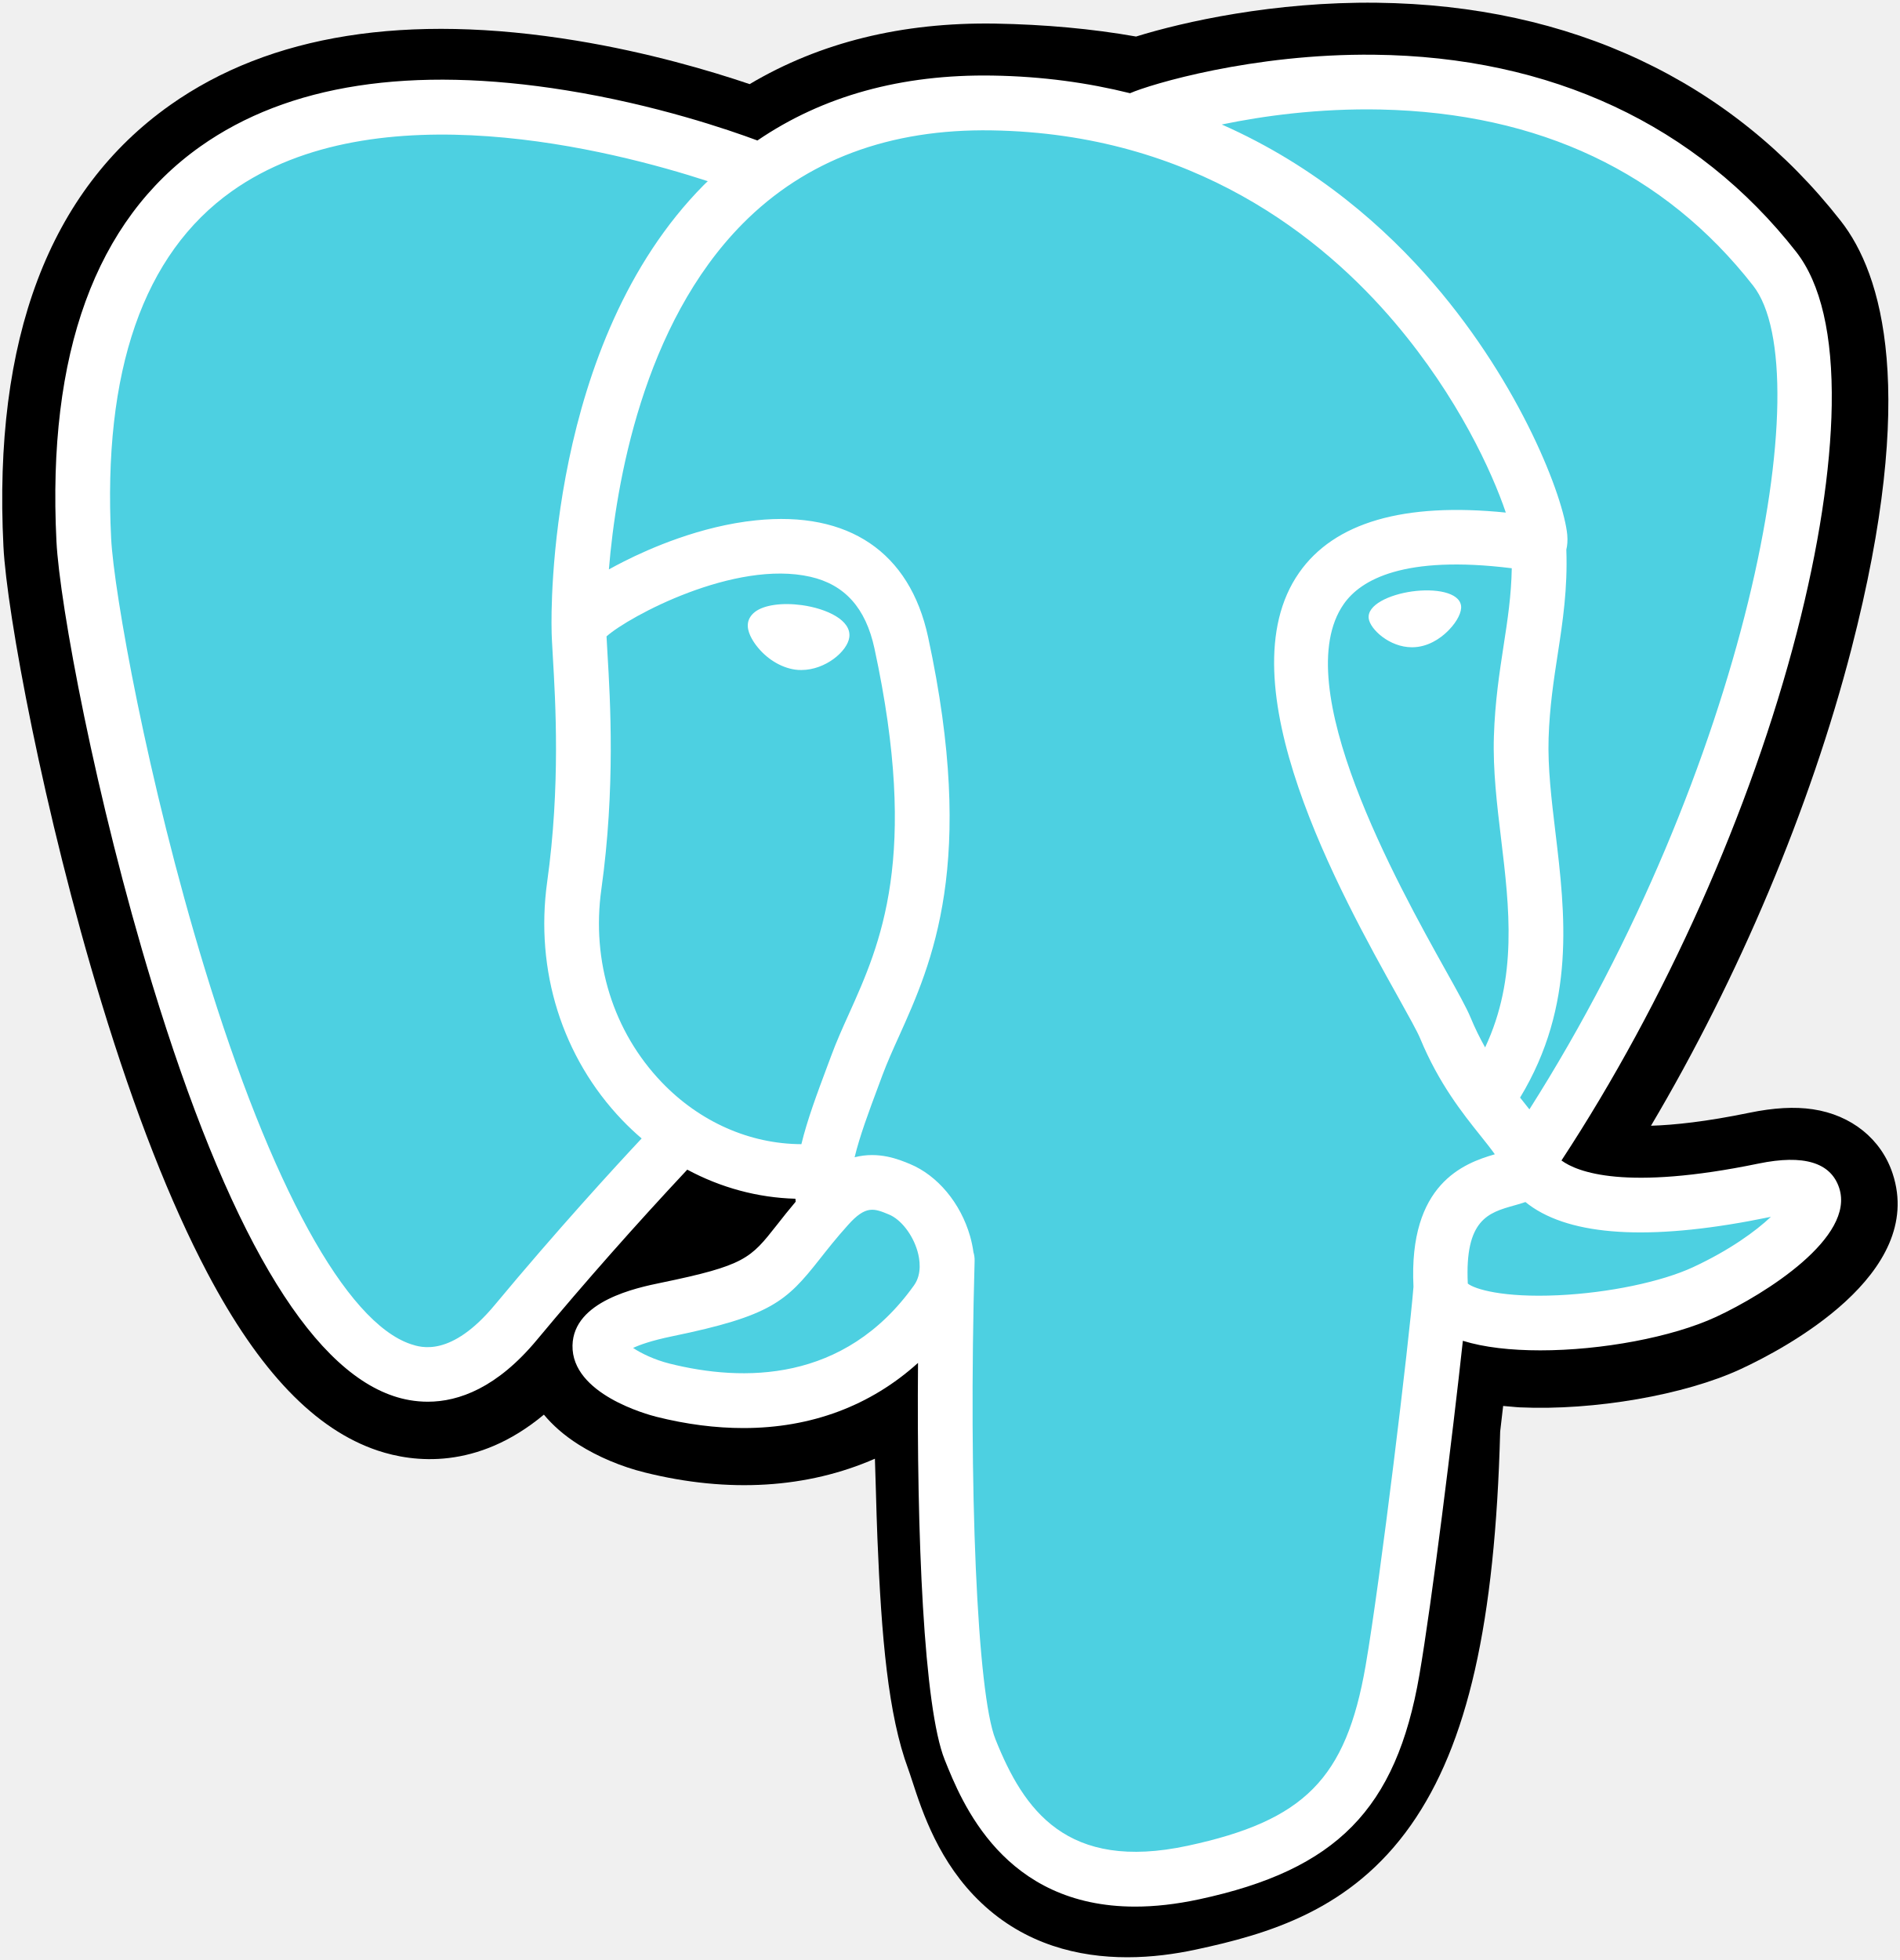
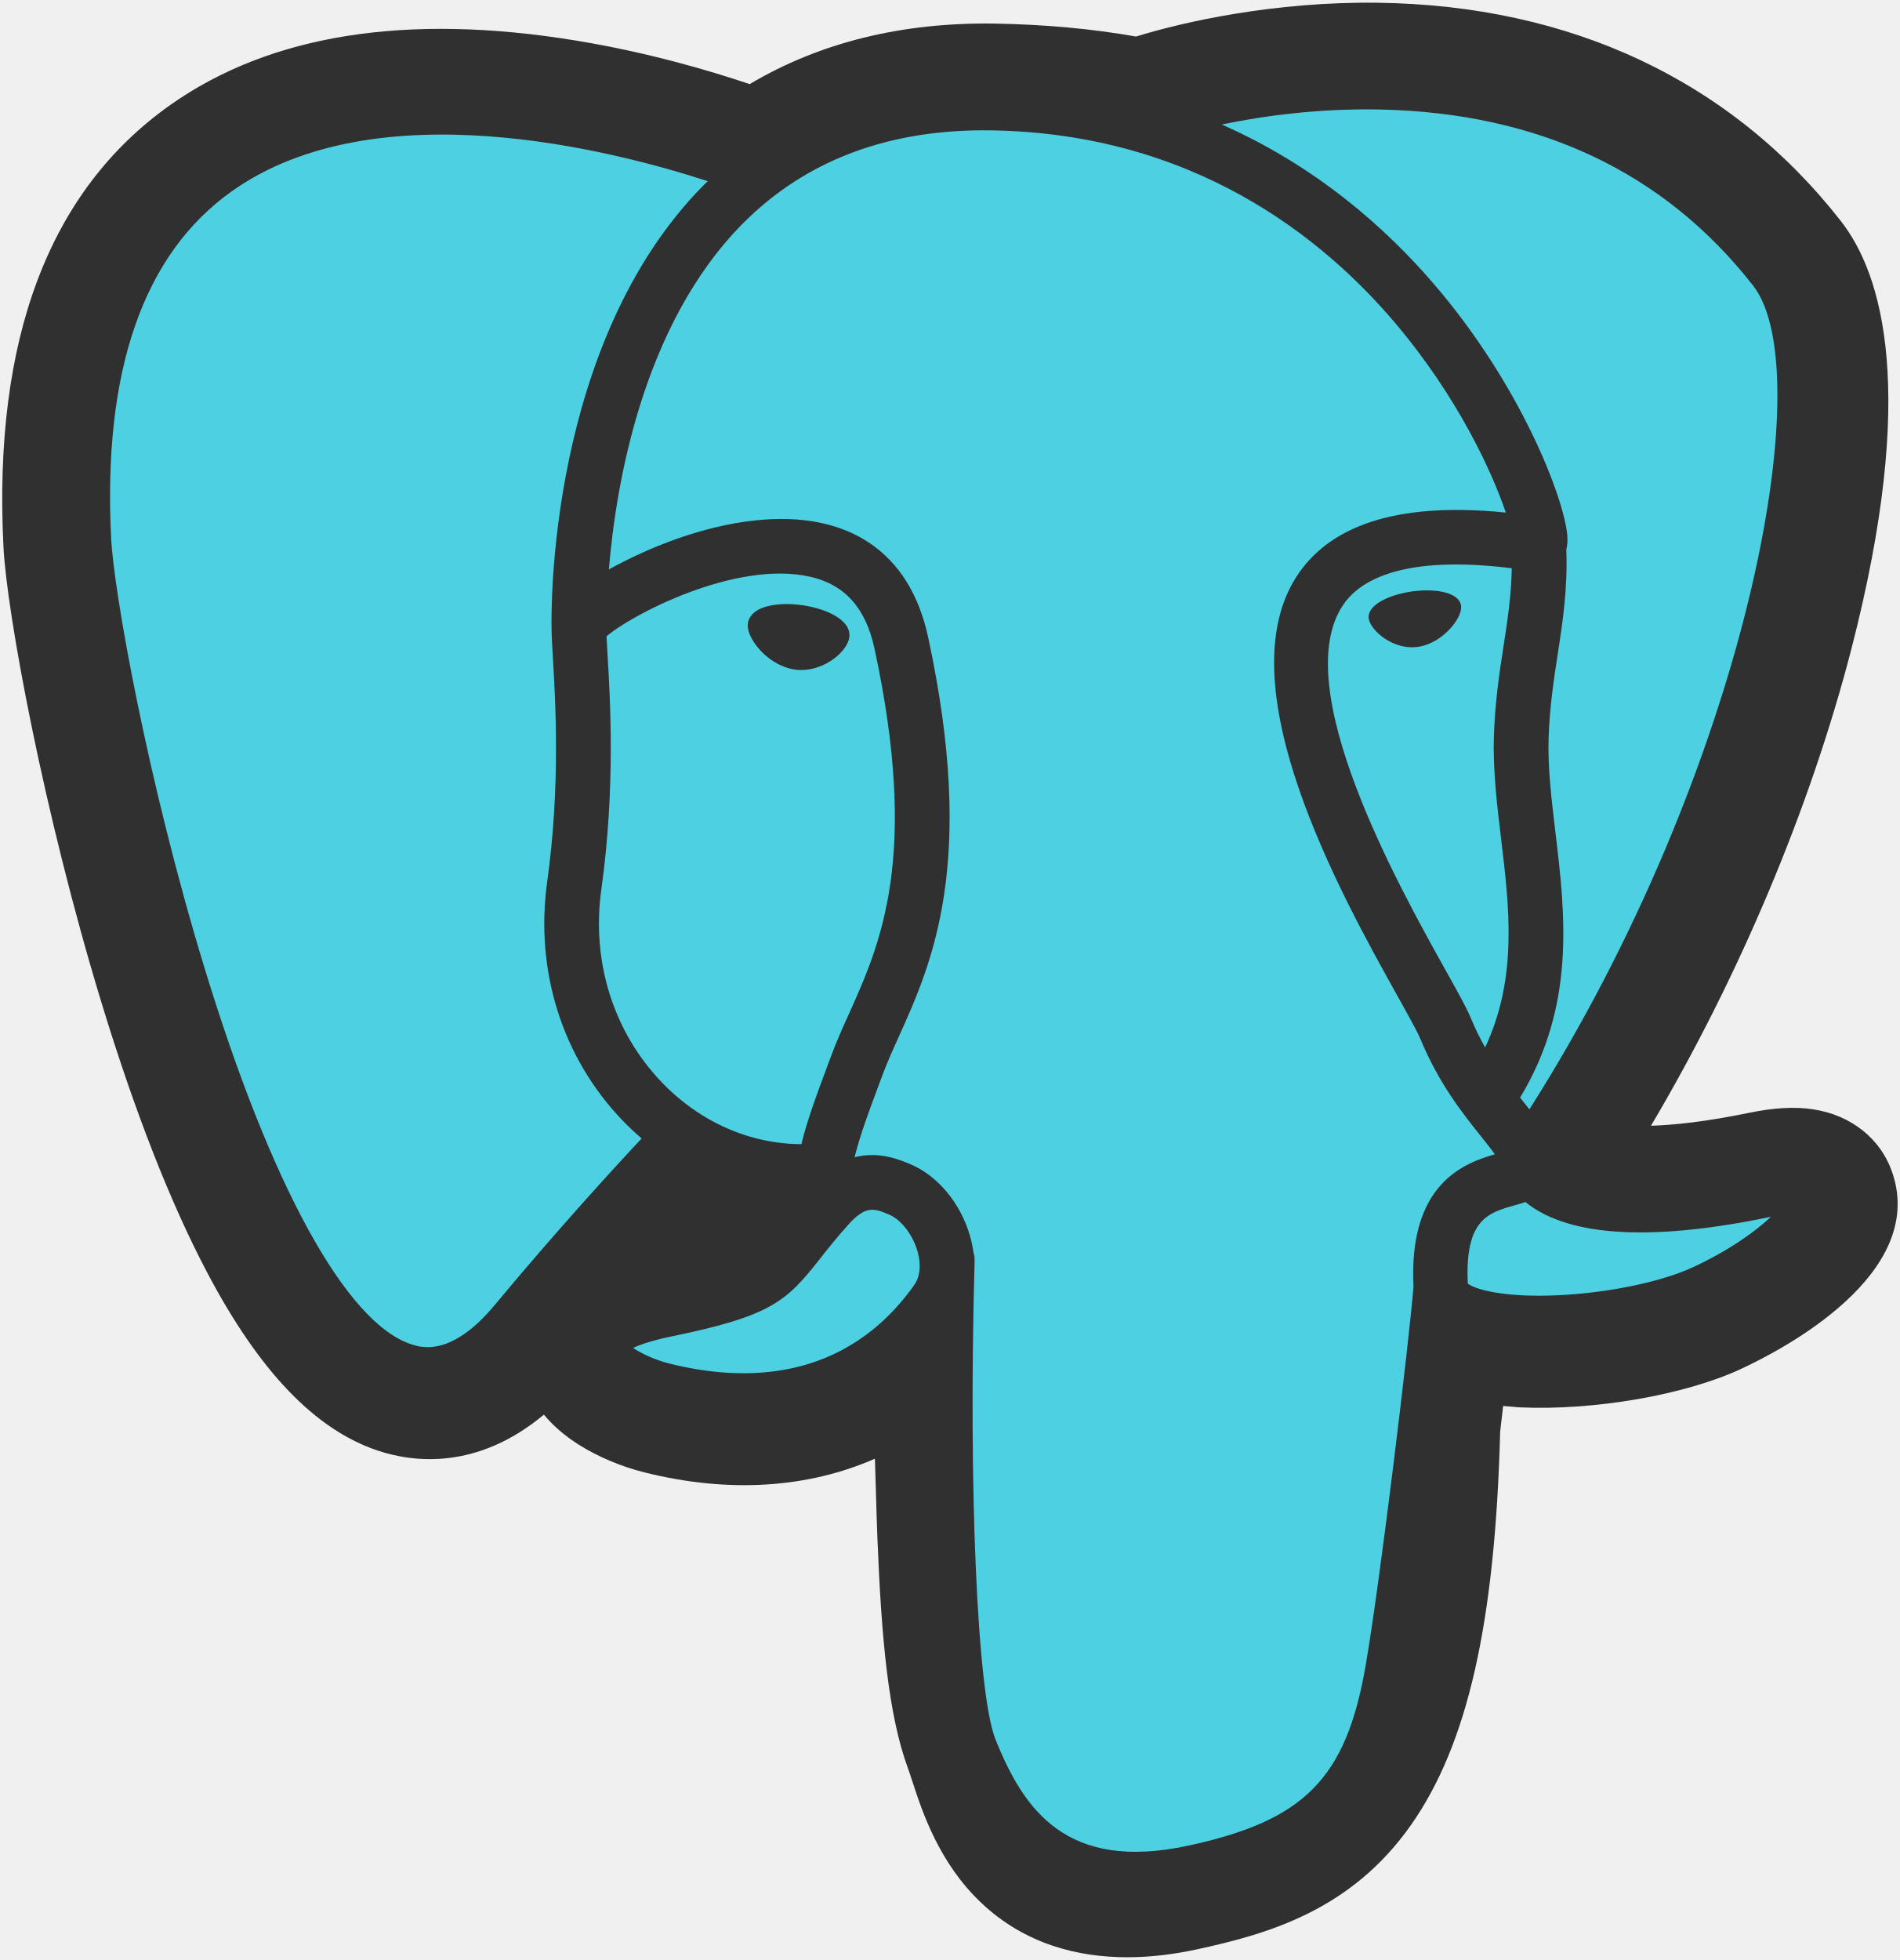
<svg xmlns="http://www.w3.org/2000/svg" version="1.1" id="Capa_1" x="0px" y="0px" viewBox="0 0 2424 2500" style="enable-background:new 0 0 2424 2500;" xml:space="preserve">
  <style type="text/css">
- 	.st0{fill:#4DD0E1;}
- 	.st1{fill:#FFFFFF;}
+ 	.st0{fill:#303030;}
+ 	.st1{fill:#4DD0E1;}
</style>
-   <path d="M2414.6,1496.9c-14.5-44-52.6-74.7-101.8-82c-23.2-3.5-49.8-2-81.3,4.5c-54.8,11.3-95.5,15.6-125.2,16.5  c112.1-189.2,203.2-405,255.7-608.2c84.8-328.5,39.5-478.1-13.5-545.8C2208.3,102.7,2003.7,6.5,1756.9,3.5  c-131.6-1.6-247.2,24.4-307.5,43.1c-56.1-9.9-116.5-15.4-179.8-16.5c-118.7-1.9-223.6,24-313.2,77.2  c-49.6-16.8-129.2-40.4-221.2-55.5C518.9,16.3,344.6,43.9,217.1,134C62.7,243.1-8.9,432.6,4.4,697.2c4.2,84,51.2,339.7,125.2,582.1  c42.5,139.4,87.9,255.1,134.8,344c66.5,126.1,137.7,200.3,217.7,227c44.8,14.9,126.2,25.4,211.8-45.9c10.9,13.1,25.3,26.2,44.5,38.3  c24.4,15.4,54.2,28,84,35.4c107.4,26.8,208,20.1,293.8-17.5c0.5,15.3,0.9,29.8,1.3,42.4c0.6,20.4,1.1,40.5,1.9,59.2  c5.1,126.6,13.7,225.1,39.2,294c1.4,3.8,3.3,9.6,5.3,15.7c12.7,39,34,104.3,88.2,155.4c56.1,53,124,69.2,186.1,69.2  c31.2,0,60.9-4.1,87-9.7c93-19.9,198.6-50.3,275-159.1c72.2-102.8,107.3-257.7,113.7-501.7c0.8-6.9,1.6-13.5,2.3-19.8l1.5-12.9  l17,1.5l4.4,0.3c94.7,4.3,210.5-15.8,281.6-48.8C2276.9,1720.3,2457,1625.2,2414.6,1496.9" />
-   <path class="st0" d="M2252.7,1521.8c-281.6,58.1-301-37.3-301-37.3c297.3-441.2,421.6-1001.2,314.4-1138.2  c-292.6-373.9-799.2-197.1-807.6-192.5l-2.7,0.5c-55.6-11.6-117.9-18.4-187.9-19.6c-127.4-2.1-224.1,33.4-297.4,89  c0,0-903.6-372.3-861.6,468.2c8.9,178.8,256.3,1352.8,551.3,998.2c107.8-129.7,212-239.3,212-239.3c51.7,34.4,113.7,51.9,178.6,45.6  l5-4.3c-1.6,16.1-0.9,31.8,2,50.5c-76,84.9-53.7,99.8-205.6,131.1c-153.7,31.7-63.4,88.1-4.5,102.8  c71.5,17.9,236.8,43.2,348.6-113.2l-4.5,17.8c29.8,23.9,50.7,155.1,47.2,274.1c-3.5,119-5.8,200.7,17.6,264.5  c23.5,63.8,46.9,207.4,246.6,164.6c166.9-35.8,253.3-128.4,265.4-283c8.5-109.9,27.9-93.6,29.1-191.9l15.5-46.5  c17.9-149,2.8-197,105.6-174.7l25,2.2c75.7,3.4,174.7-12.2,232.8-39.2C2301.8,1593.3,2376.1,1496.4,2252.7,1521.8L2252.7,1521.8" />
-   <path class="st1" d="M1023.3,771.9c-25.4-3.5-48.4-0.3-60,8.5c-6.5,5-8.6,10.7-9.1,14.6c-1.5,10.5,5.9,22,10.4,28  c12.7,16.9,31.4,28.5,49.8,31.1c2.7,0.4,5.3,0.5,8,0.5c30.7,0,58.7-23.9,61.1-41.6C1086.6,791,1054.5,776.3,1023.3,771.9   M1864,772.6c-2.4-17.3-33.3-22.3-62.6-18.2c-29.2,4.1-57.6,17.3-55.2,34.6c1.9,13.5,26.3,36.6,55.2,36.6c2.4,0,4.9-0.2,7.4-0.5  c19.3-2.7,33.4-14.9,40.1-22C1859.2,792.4,1865.1,780.4,1864,772.6" />
-   <path class="st1" d="M2346.4,1515.2c-10.7-32.5-45.3-42.9-102.7-31.1c-170.5,35.2-231.5,10.8-251.6-3.9  c132.5-201.9,241.5-445.9,300.3-673.6c27.9-107.8,43.2-208,44.5-289.6c1.4-89.6-13.9-155.4-45.3-195.7  C2164.7,159.2,1978.4,72.2,1753,69.8c-155-1.7-285.9,37.9-311.3,49.1c-53.5-13.3-111.7-21.5-175.2-22.5  c-116.4-1.9-216.9,26-300.2,82.8c-36.2-13.5-129.6-45.6-244-64c-197.6-31.8-354.7-7.7-466.8,71.7C121.8,281.6,60.1,451,72,690.2  c4,80.5,49.9,328.1,122.3,565.3c95.3,312.1,198.8,488.8,307.8,525.2c12.8,4.3,27.5,7.2,43.7,7.2c39.7,0,88.5-17.9,139.2-78.9  c61.8-74.2,125.8-146.6,191.8-217.1c42.8,23,89.9,35.8,138,37.1c0.1,1.3,0.2,2.5,0.3,3.8c-8.3,9.9-16.4,19.9-24.3,30.1  c-33.3,42.3-40.3,51.2-147.6,73.3c-30.5,6.3-111.6,23-112.8,79.9c-1.3,62.1,95.9,88.2,106.9,91c38.6,9.7,75.7,14.4,111.2,14.4  c86.2,0,162-28.3,222.7-83.1c-1.9,221.4,7.4,439.6,34,506.1c21.8,54.4,75,187.4,243,187.4c24.7,0,51.8-2.9,81.6-9.3  c175.4-37.6,251.5-115.1,281-286c15.8-91.3,42.8-309.4,55.5-426.4c26.9,8.4,61.4,12.2,98.8,12.2c77.9,0,167.9-16.6,224.3-42.7  C2252.8,1650.2,2367.1,1578,2346.4,1515.2L2346.4,1515.2z M1928.7,724.8c-0.6,34.5-5.3,65.9-10.4,98.6c-5.4,35.2-11,71.6-12.4,115.8  c-1.4,43,4,87.7,9.2,130.9c10.5,87.3,21.3,177.2-20.4,265.9c-6.9-12.3-13.1-24.9-18.5-38c-5.2-12.6-16.4-32.7-32-60.6  c-60.6-108.7-202.5-363.1-129.8-467C1736,739.5,1790.9,707.7,1928.7,724.8L1928.7,724.8z M1761.7,139.7  c202,4.5,361.8,80,474.9,224.6c86.8,110.9-8.8,615.4-285.4,1050.7c-2.8-3.5-5.6-7.1-8.4-10.6l-3.5-4.4  c71.5-118,57.5-234.8,45.1-338.4c-5.1-42.5-9.9-82.6-8.7-120.3c1.3-40,6.6-74.2,11.7-107.4c6.3-40.8,12.7-83.1,10.9-132.9  c1.3-5.2,1.8-11.4,1.2-18.7c-4.5-47.8-59-190.7-170.2-320.1c-60.8-70.8-149.5-150-270.6-203.4C1610.7,148,1681.9,138,1761.7,139.7  L1761.7,139.7z M631.3,1664.4c-55.9,67.2-94.4,54.3-107.1,50.1c-82.7-27.6-178.6-202.3-263.1-479.3  c-73.2-239.7-115.9-480.8-119.3-548.4C131,472.9,182.9,324,295.8,243.9c183.7-130.3,485.8-52.3,607.2-12.8c-1.7,1.7-3.6,3.3-5.3,5.1  C698.5,437.4,703.2,781,703.7,802.1c0,8.1,0.7,19.6,1.6,35.4c3.4,57.8,9.8,165.4-7.2,287.2c-15.8,113.2,19.1,224,95.7,304  c7.9,8.2,16.1,16,24.8,23.4C784.4,1488.6,710.3,1569.4,631.3,1664.4L631.3,1664.4z M844.2,1380.4c-61.8-64.5-89.9-154.2-77-246.1  c18-128.7,11.4-240.8,7.8-301c-0.5-8.4-0.9-15.8-1.2-21.6c29.1-25.8,163.9-98,260.1-76c43.9,10,70.6,39.9,81.7,91.3  c57.5,266.1,7.6,377-32.5,466.1c-8.3,18.4-16.1,35.7-22.7,53.7l-5.2,13.9c-13.1,35.1-25.3,67.7-32.8,98.7  C956.7,1459.2,892.8,1431.1,844.2,1380.4L844.2,1380.4z M854.3,1739.3c-19.2-4.8-36.4-13.1-46.6-20c8.5-4,23.5-9.4,49.6-14.8  c126.3-26,145.8-44.3,188.4-98.4c9.8-12.4,20.8-26.5,36.2-43.6l0,0c22.8-25.6,33.3-21.2,52.2-13.4c15.3,6.3,30.3,25.6,36.4,46.8  c2.9,10,6.1,29-4.5,43.7C1077,1764.2,947.4,1762.6,854.3,1739.3z M1515.2,2354.3c-154.5,33.1-209.2-45.7-245.2-135.8  c-23.3-58.2-34.7-320.5-26.6-610.2c0.1-3.9-0.4-7.6-1.5-11.1c-0.9-6.9-2.4-13.8-4.3-20.5c-12.1-42.2-41.5-77.4-76.7-92  c-14-5.8-39.7-16.5-70.6-8.6c6.6-27.2,18-57.8,30.4-91l5.2-14c5.9-15.7,13.2-32.1,21-49.3c42-93.2,99.5-221,37.1-509.5  c-23.4-108.1-101.4-160.9-219.7-148.6c-70.9,7.3-135.8,36-168.2,52.4c-7,3.5-13.3,6.9-19.3,10.2c9-108.9,43.2-312.4,170.8-441.1  c80.4-81.1,187.4-121.1,317.8-118.9c257,4.2,421.8,136.1,514.8,246c80.1,94.7,123.5,190.1,140.9,241.5  c-130.2-13.2-218.8,12.5-263.7,76.7c-97.7,139.6,53.4,410.7,126.1,540.9c13.3,23.9,24.8,44.5,28.4,53.3  c23.7,57.3,54.3,95.6,76.6,123.5c6.9,8.6,13.5,16.9,18.6,24.1c-39.4,11.4-110.3,37.6-103.8,169c-5.2,65.9-42.2,374.5-61.1,483.5  C1717.2,2268.7,1664.2,2322.3,1515.2,2354.3L1515.2,2354.3z M2160,1616.3c-40.3,18.7-107.8,32.8-172,35.8  c-70.8,3.3-106.9-7.9-115.4-14.9c-4-81.8,26.5-90.4,58.7-99.5c5.1-1.4,10-2.8,14.8-4.5c3,2.4,6.2,4.8,9.8,7.2  c56.9,37.6,158.5,41.6,301.8,12l1.6-0.3C2240,1570.3,2206.9,1594.5,2160,1616.3L2160,1616.3z" />
+   <path class="st0" d="M2414.6,1496.9c-14.5-44-52.6-74.7-101.8-82c-23.2-3.5-49.8-2-81.3,4.5c-54.8,11.3-95.5,15.6-125.2,16.5  c112.1-189.2,203.2-405,255.7-608.2c84.8-328.5,39.5-478.1-13.5-545.8C2208.3,102.7,2003.7,6.5,1756.9,3.5  c-131.6-1.6-247.2,24.4-307.5,43.1c-56.1-9.9-116.5-15.4-179.8-16.5c-118.7-1.9-223.6,24-313.2,77.2  c-49.6-16.8-129.2-40.4-221.2-55.5C518.9,16.3,344.6,43.9,217.1,134C62.7,243.1-8.9,432.6,4.4,697.2c4.2,84,51.2,339.7,125.2,582.1  c42.5,139.4,87.9,255.1,134.8,344c66.5,126.1,137.7,200.3,217.7,227c44.8,14.9,126.2,25.4,211.8-45.9c10.9,13.1,25.3,26.2,44.5,38.3  c24.4,15.4,54.2,28,84,35.4c107.4,26.8,208,20.1,293.8-17.5c0.5,15.3,0.9,29.8,1.3,42.4c0.6,20.4,1.1,40.5,1.9,59.2  c5.1,126.6,13.7,225.1,39.2,294c1.4,3.8,3.3,9.6,5.3,15.7c12.7,39,34,104.3,88.2,155.4c56.1,53,124,69.2,186.1,69.2  c31.2,0,60.9-4.1,87-9.7c93-19.9,198.6-50.3,275-159.1c72.2-102.8,107.3-257.7,113.7-501.7c0.8-6.9,1.6-13.5,2.3-19.8l1.5-12.9  l17,1.5l4.4,0.3c94.7,4.3,210.5-15.8,281.6-48.8C2276.9,1720.3,2457,1625.2,2414.6,1496.9" />
+   <path class="st1" d="M2252.7,1521.8c-281.6,58.1-301-37.3-301-37.3c297.3-441.2,421.6-1001.2,314.4-1138.2  c-292.6-373.9-799.2-197.1-807.6-192.5l-2.7,0.5c-55.6-11.6-117.9-18.4-187.9-19.6c-127.4-2.1-224.1,33.4-297.4,89  c0,0-903.6-372.3-861.6,468.2c8.9,178.8,256.3,1352.8,551.3,998.2c107.8-129.7,212-239.3,212-239.3c51.7,34.4,113.7,51.9,178.6,45.6  l5-4.3c-1.6,16.1-0.9,31.8,2,50.5c-76,84.9-53.7,99.8-205.6,131.1c-153.7,31.7-63.4,88.1-4.5,102.8  c71.5,17.9,236.8,43.2,348.6-113.2l-4.5,17.8c29.8,23.9,50.7,155.1,47.2,274.1c-3.5,119-5.8,200.7,17.6,264.5  c23.5,63.8,46.9,207.4,246.6,164.6c166.9-35.8,253.3-128.4,265.4-283c8.5-109.9,27.9-93.6,29.1-191.9l15.5-46.5  c17.9-149,2.8-197,105.6-174.7l25,2.2c75.7,3.4,174.7-12.2,232.8-39.2C2301.8,1593.3,2376.1,1496.4,2252.7,1521.8L2252.7,1521.8" />
+   <path class="st0" d="M1023.3,771.9c-25.4-3.5-48.4-0.3-60,8.5c-6.5,5-8.6,10.7-9.1,14.6c-1.5,10.5,5.9,22,10.4,28  c12.7,16.9,31.4,28.5,49.8,31.1c2.7,0.4,5.3,0.5,8,0.5c30.7,0,58.7-23.9,61.1-41.6C1086.6,791,1054.5,776.3,1023.3,771.9   M1864,772.6c-2.4-17.3-33.3-22.3-62.6-18.2c-29.2,4.1-57.6,17.3-55.2,34.6c1.9,13.5,26.3,36.6,55.2,36.6c2.4,0,4.9-0.2,7.4-0.5  c19.3-2.7,33.4-14.9,40.1-22C1859.2,792.4,1865.1,780.4,1864,772.6" />
+   <path class="st0" d="M2346.4,1515.2c-10.7-32.5-45.3-42.9-102.7-31.1c-170.5,35.2-231.5,10.8-251.6-3.9  c132.5-201.9,241.5-445.9,300.3-673.6c27.9-107.8,43.2-208,44.5-289.6c1.4-89.6-13.9-155.4-45.3-195.7  C2164.7,159.2,1978.4,72.2,1753,69.8c-155-1.7-285.9,37.9-311.3,49.1c-53.5-13.3-111.7-21.5-175.2-22.5  c-116.4-1.9-216.9,26-300.2,82.8c-36.2-13.5-129.6-45.6-244-64c-197.6-31.8-354.7-7.7-466.8,71.7C121.8,281.6,60.1,451,72,690.2  c4,80.5,49.9,328.1,122.3,565.3c95.3,312.1,198.8,488.8,307.8,525.2c12.8,4.3,27.5,7.2,43.7,7.2c39.7,0,88.5-17.9,139.2-78.9  c61.8-74.2,125.8-146.6,191.8-217.1c42.8,23,89.9,35.8,138,37.1c0.1,1.3,0.2,2.5,0.3,3.8c-8.3,9.9-16.4,19.9-24.3,30.1  c-33.3,42.3-40.3,51.2-147.6,73.3c-30.5,6.3-111.6,23-112.8,79.9c-1.3,62.1,95.9,88.2,106.9,91c38.6,9.7,75.7,14.4,111.2,14.4  c86.2,0,162-28.3,222.7-83.1c-1.9,221.4,7.4,439.6,34,506.1c21.8,54.4,75,187.4,243,187.4c24.7,0,51.8-2.9,81.6-9.3  c175.4-37.6,251.5-115.1,281-286c15.8-91.3,42.8-309.4,55.5-426.4c26.9,8.4,61.4,12.2,98.8,12.2c77.9,0,167.9-16.6,224.3-42.7  C2252.8,1650.2,2367.1,1578,2346.4,1515.2L2346.4,1515.2z M1928.7,724.8c-0.6,34.5-5.3,65.9-10.4,98.6c-5.4,35.2-11,71.6-12.4,115.8  c-1.4,43,4,87.7,9.2,130.9c10.5,87.3,21.3,177.2-20.4,265.9c-6.9-12.3-13.1-24.9-18.5-38c-5.2-12.6-16.4-32.7-32-60.6  c-60.6-108.7-202.5-363.1-129.8-467C1736,739.5,1790.9,707.7,1928.7,724.8L1928.7,724.8z M1761.7,139.7  c202,4.5,361.8,80,474.9,224.6c86.8,110.9-8.8,615.4-285.4,1050.7c-2.8-3.5-5.6-7.1-8.4-10.6l-3.5-4.4  c71.5-118,57.5-234.8,45.1-338.4c-5.1-42.5-9.9-82.6-8.7-120.3c1.3-40,6.6-74.2,11.7-107.4c6.3-40.8,12.7-83.1,10.9-132.9  c1.3-5.2,1.8-11.4,1.2-18.7c-4.5-47.8-59-190.7-170.2-320.1c-60.8-70.8-149.5-150-270.6-203.4C1610.7,148,1681.9,138,1761.7,139.7  L1761.7,139.7z M631.3,1664.4c-55.9,67.2-94.4,54.3-107.1,50.1c-82.7-27.6-178.6-202.3-263.1-479.3  c-73.2-239.7-115.9-480.8-119.3-548.4C131,472.9,182.9,324,295.8,243.9c183.7-130.3,485.8-52.3,607.2-12.8c-1.7,1.7-3.6,3.3-5.3,5.1  C698.5,437.4,703.2,781,703.7,802.1c0,8.1,0.7,19.6,1.6,35.4c3.4,57.8,9.8,165.4-7.2,287.2c-15.8,113.2,19.1,224,95.7,304  c7.9,8.2,16.1,16,24.8,23.4C784.4,1488.6,710.3,1569.4,631.3,1664.4L631.3,1664.4z M844.2,1380.4c-61.8-64.5-89.9-154.2-77-246.1  c18-128.7,11.4-240.8,7.8-301c-0.5-8.4-0.9-15.8-1.2-21.6c29.1-25.8,163.9-98,260.1-76c43.9,10,70.6,39.9,81.7,91.3  c57.5,266.1,7.6,377-32.5,466.1c-8.3,18.4-16.1,35.7-22.7,53.7l-5.2,13.9c-13.1,35.1-25.3,67.7-32.8,98.7  C956.7,1459.2,892.8,1431.1,844.2,1380.4L844.2,1380.4z M854.3,1739.3c-19.2-4.8-36.4-13.1-46.6-20c8.5-4,23.5-9.4,49.6-14.8  c126.3-26,145.8-44.3,188.4-98.4c9.8-12.4,20.8-26.5,36.2-43.6l0,0c22.8-25.6,33.3-21.2,52.2-13.4c15.3,6.3,30.3,25.6,36.4,46.8  c2.9,10,6.1,29-4.5,43.7C1077,1764.2,947.4,1762.6,854.3,1739.3z M1515.2,2354.3c-154.5,33.1-209.2-45.7-245.2-135.8  c-23.3-58.2-34.7-320.5-26.6-610.2c0.1-3.9-0.4-7.6-1.5-11.1c-0.9-6.9-2.4-13.8-4.3-20.5c-12.1-42.2-41.5-77.4-76.7-92  c-14-5.8-39.7-16.5-70.6-8.6c6.6-27.2,18-57.8,30.4-91l5.2-14c5.9-15.7,13.2-32.1,21-49.3c42-93.2,99.5-221,37.1-509.5  c-23.4-108.1-101.4-160.9-219.7-148.6c-70.9,7.3-135.8,36-168.2,52.4c-7,3.5-13.3,6.9-19.3,10.2c9-108.9,43.2-312.4,170.8-441.1  c80.4-81.1,187.4-121.1,317.8-118.9c257,4.2,421.8,136.1,514.8,246c80.1,94.7,123.5,190.1,140.9,241.5  c-130.2-13.2-218.8,12.5-263.7,76.7c-97.7,139.6,53.4,410.7,126.1,540.9c13.3,23.9,24.8,44.5,28.4,53.3  c23.7,57.3,54.3,95.6,76.6,123.5c6.9,8.6,13.5,16.9,18.6,24.1c-39.4,11.4-110.3,37.6-103.8,169c-5.2,65.9-42.2,374.5-61.1,483.5  C1717.2,2268.7,1664.2,2322.3,1515.2,2354.3L1515.2,2354.3z M2160,1616.3c-40.3,18.7-107.8,32.8-172,35.8  c-70.8,3.3-106.9-7.9-115.4-14.9c-4-81.8,26.5-90.4,58.7-99.5c5.1-1.4,10-2.8,14.8-4.5c3,2.4,6.2,4.8,9.8,7.2  c56.9,37.6,158.5,41.6,301.8,12l1.6-0.3C2240,1570.3,2206.9,1594.5,2160,1616.3L2160,1616.3z" />
</svg>
